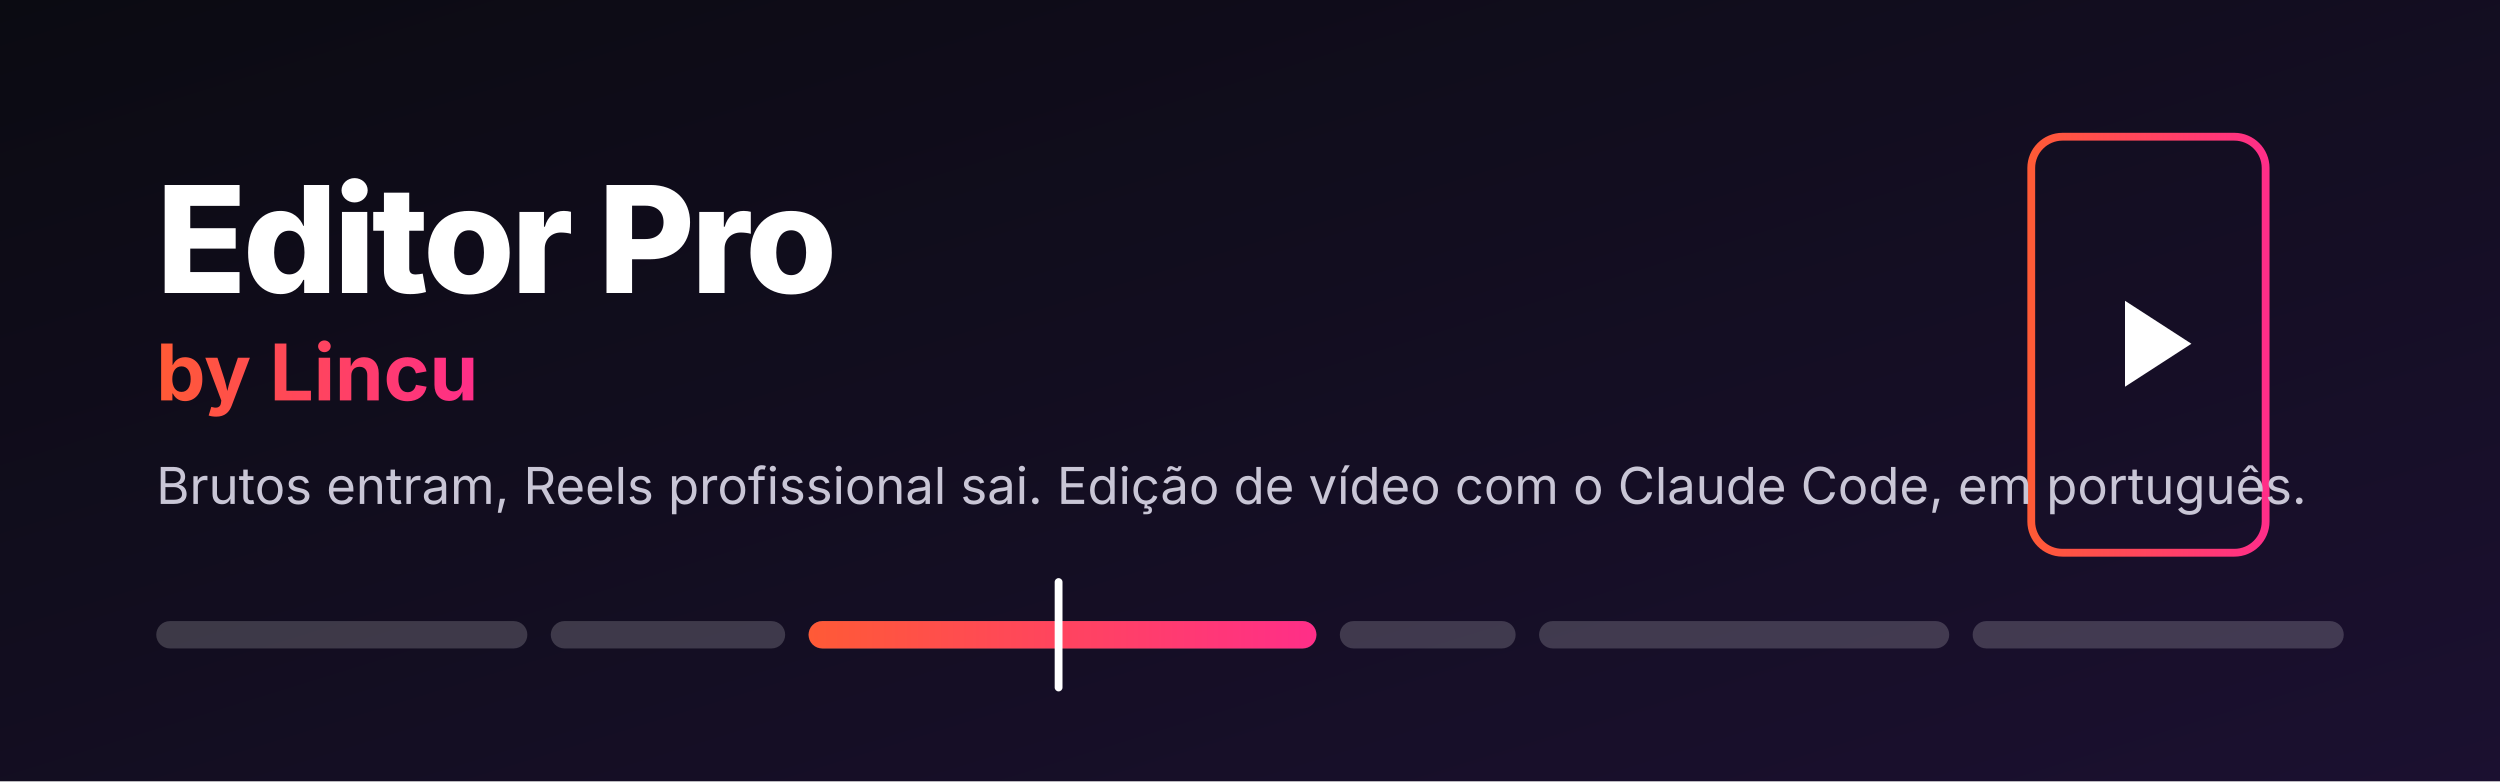
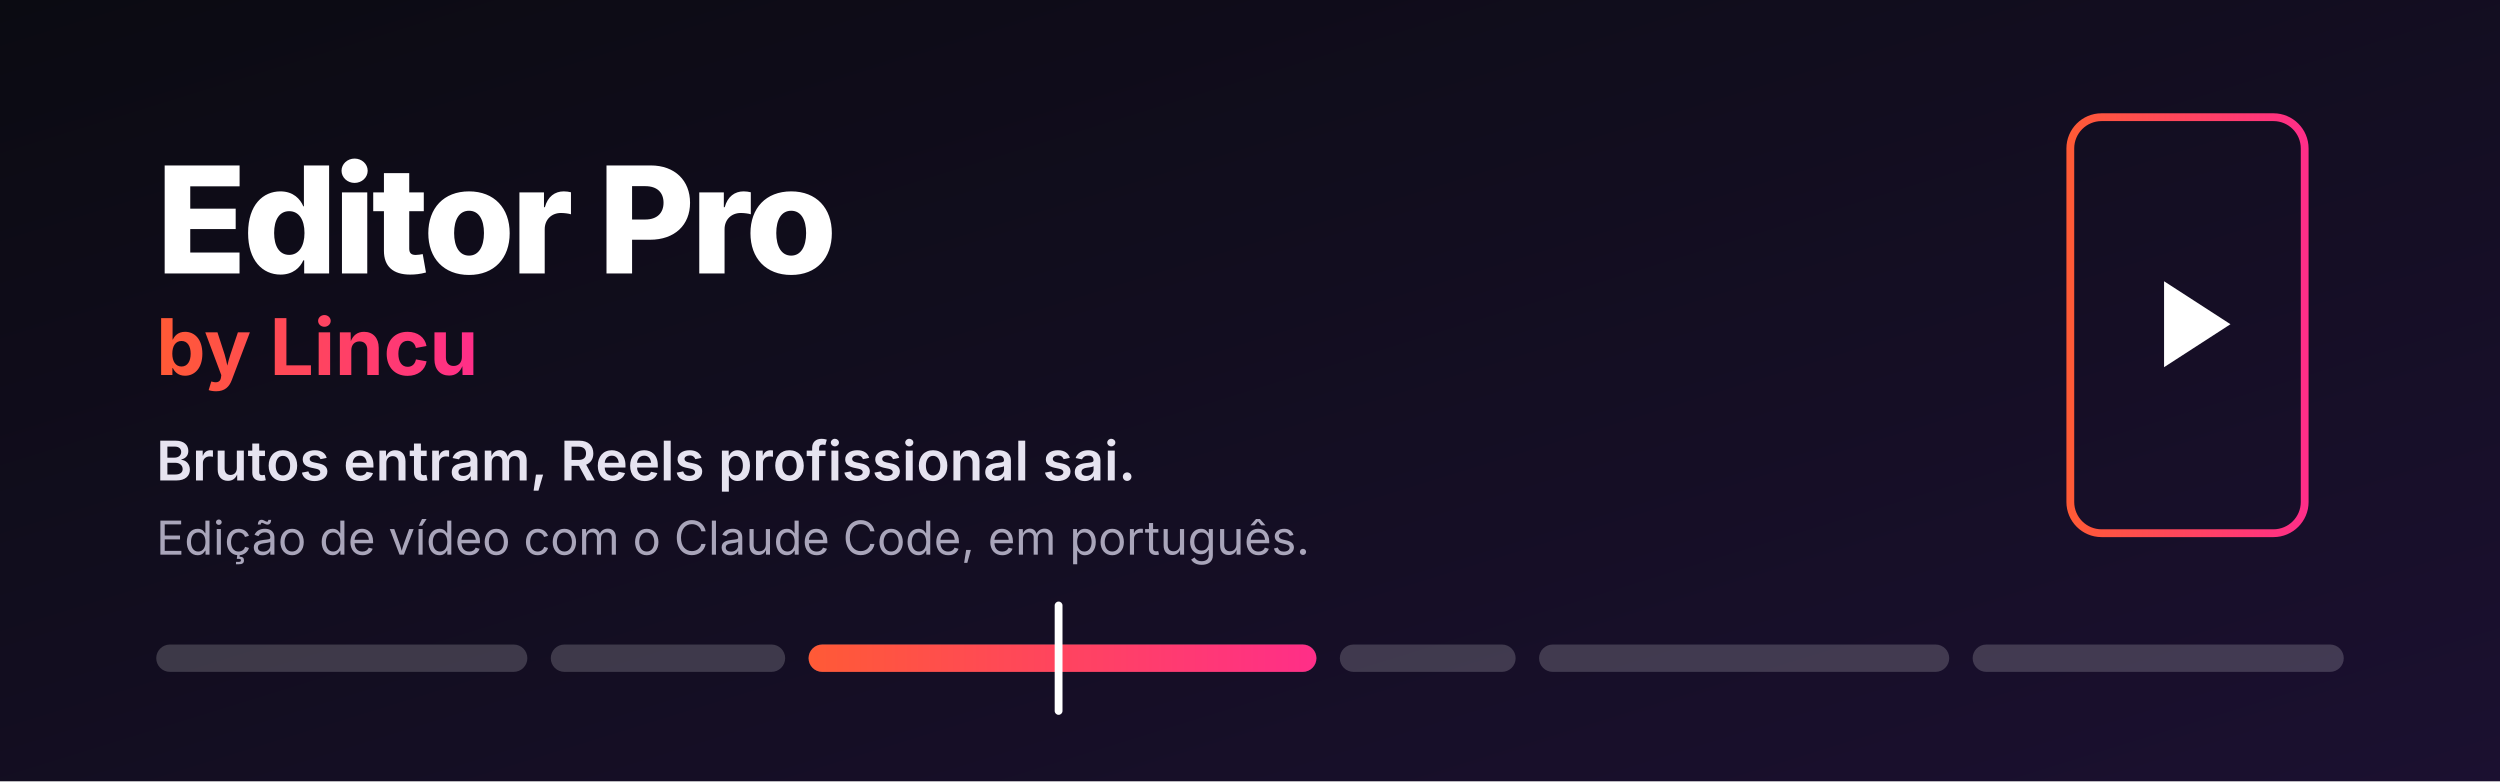
<svg xmlns="http://www.w3.org/2000/svg" width="1280" height="400" viewBox="0 0 1280 400" role="img" aria-label="Editor Pro by Lincu">
  <defs>
    <linearGradient id="bg" x1="0" y1="0" x2="1" y2="1">
      <stop offset="0" stop-color="#0B0B12" />
      <stop offset="1" stop-color="#1B1030" />
    </linearGradient>
    <linearGradient id="acc" x1="0" y1="0" x2="1" y2="0">
      <stop offset="0" stop-color="#FF5A36" />
      <stop offset="1" stop-color="#FF2E88" />
    </linearGradient>
  </defs>
  <rect width="1280" height="400" fill="url(#bg)" />
  <g opacity="0.18" fill="#FFFFFF">
-     <rect x="80" y="318" width="190" height="14" rx="7" />
-     <rect x="282" y="318" width="120" height="14" rx="7" />
-     <rect x="414" y="318" width="260" height="14" rx="7" />
-     <rect x="686" y="318" width="90" height="14" rx="7" />
-     <rect x="788" y="318" width="210" height="14" rx="7" />
-     <rect x="1010" y="318" width="190" height="14" rx="7" />
+     <rect x="80" y="330" width="190" height="14" rx="7" />
+     <rect x="282" y="330" width="120" height="14" rx="7" />
+     <rect x="414" y="330" width="260" height="14" rx="7" />
+     <rect x="686" y="330" width="90" height="14" rx="7" />
+     <rect x="788" y="330" width="210" height="14" rx="7" />
+     <rect x="1010" y="330" width="190" height="14" rx="7" />
  </g>
-   <rect x="414" y="318" width="260" height="14" rx="7" fill="url(#acc)" />
-   <rect x="540" y="296" width="4" height="58" rx="2" fill="#FFFFFF" />
-   <g transform="translate(1040 70)">
+   <rect x="414" y="330" width="260" height="14" rx="7" fill="url(#acc)" />
+   <rect x="540" y="308" width="4" height="58" rx="2" fill="#FFFFFF" />
+   <g transform="translate(1060 60)">
    <rect width="120" height="213" rx="16" fill="none" stroke="url(#acc)" stroke-width="4" />
    <path d="M48 84 L82 106 L48 128 Z" fill="#FFFFFF" />
  </g>
-   <text x="80" y="150" fill="#FFFFFF" font-family="Inter, Segoe UI, Helvetica, Arial, sans-serif" font-size="76" font-weight="800" letter-spacing="-2">Editor Pro</text>
-   <text x="80" y="205" fill="url(#acc)" font-family="Inter, Segoe UI, Helvetica, Arial, sans-serif" font-size="40" font-weight="700">by Lincu</text>
-   <text x="80" y="258" fill="#C9C6D6" font-family="Inter, Segoe UI, Helvetica, Arial, sans-serif" font-size="26">Brutos entram, Reels profissional sai. Edição de vídeo com o Claude Code, em português.</text>
+   <text x="80" y="140" fill="#FFFFFF" font-family="Inter, Segoe UI, Helvetica, Arial, sans-serif" font-size="76" font-weight="800" letter-spacing="-2">Editor Pro</text>
+   <text x="80" y="192" fill="url(#acc)" font-family="Inter, Segoe UI, Helvetica, Arial, sans-serif" font-size="40" font-weight="700">by Lincu</text>
+   <text x="80" y="246" fill="#E6E3F0" font-family="Inter, Segoe UI, Helvetica, Arial, sans-serif" font-size="28" font-weight="600">Brutos entram, Reels profissional sai.</text>
+   <text x="80" y="284" fill="#A9A5BA" font-family="Inter, Segoe UI, Helvetica, Arial, sans-serif" font-size="24">Edição de vídeo com o Claude Code, em português.</text>
</svg>
